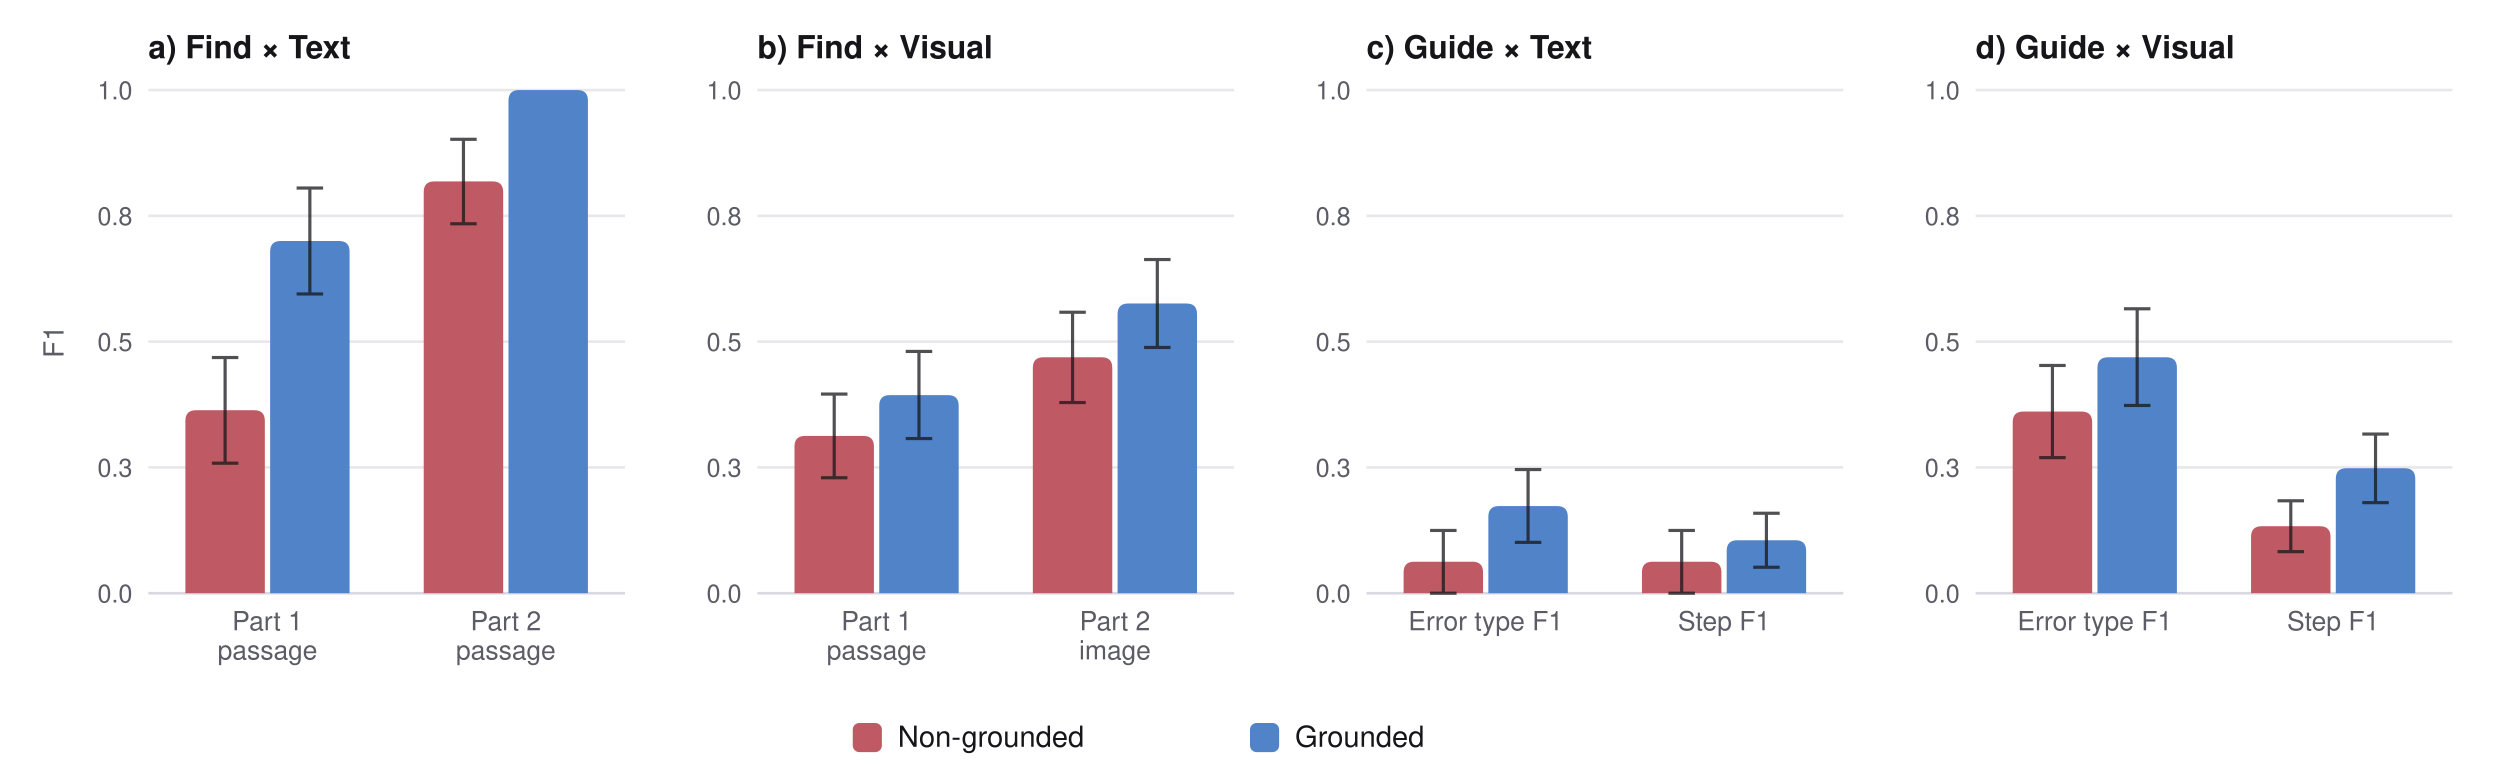
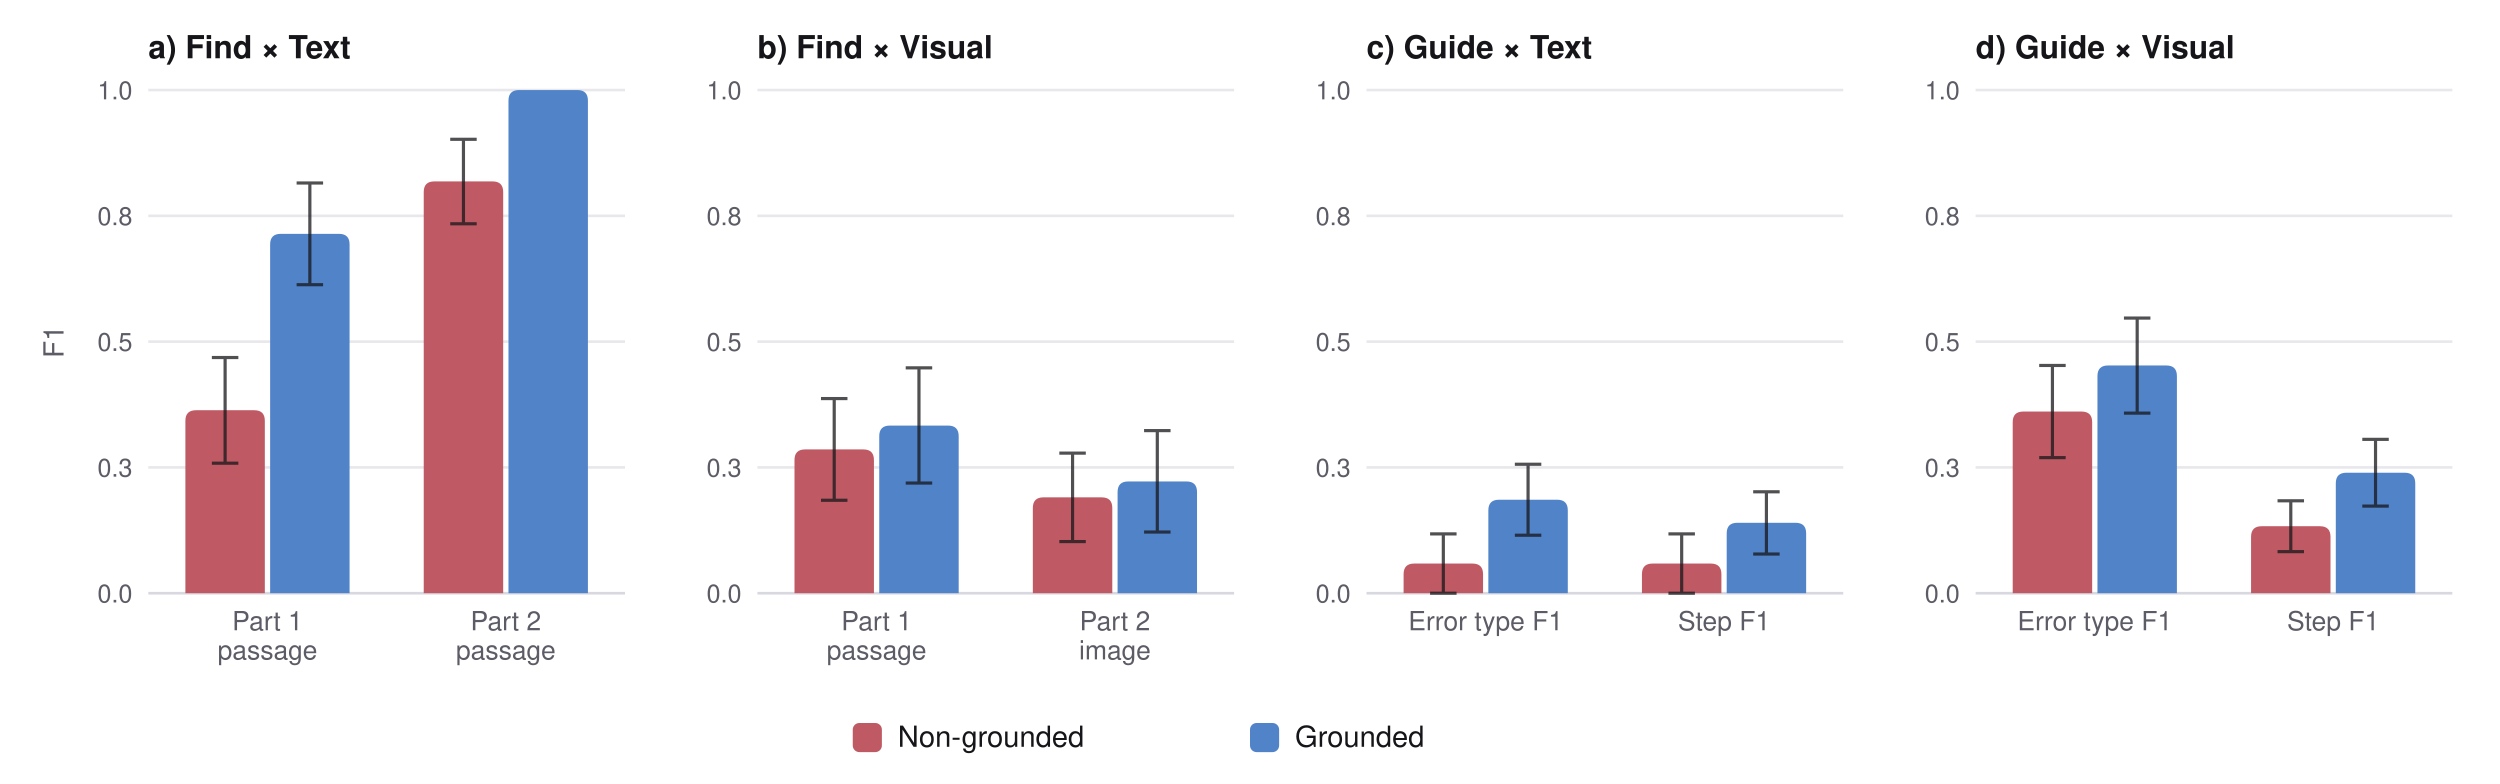
<svg xmlns="http://www.w3.org/2000/svg" width="944" height="296" viewBox="0 0 944 296" font-family="Helvetica, Arial, sans-serif">
  <rect width="944" height="296" fill="#ffffff" />
  <g>
    <text x="56.0" y="22.0" font-size="12" font-weight="700" fill="#16161a">a) Find × Text</text>
    <line x1="56.0" y1="224.0" x2="236.0" y2="224.0" stroke="#d8d8e0" stroke-width="1" />
    <text x="50.0" y="227.5" text-anchor="end" font-size="9.5" fill="#5c5c66">0.0</text>
    <line x1="56.0" y1="176.5" x2="236.0" y2="176.5" stroke="#d8d8e0" stroke-width="1" opacity="0.6" />
    <text x="50.0" y="180.0" text-anchor="end" font-size="9.5" fill="#5c5c66">0.3</text>
    <line x1="56.0" y1="129.0" x2="236.0" y2="129.0" stroke="#d8d8e0" stroke-width="1" opacity="0.6" />
    <text x="50.0" y="132.5" text-anchor="end" font-size="9.5" fill="#5c5c66">0.5</text>
    <line x1="56.0" y1="81.5" x2="236.0" y2="81.5" stroke="#d8d8e0" stroke-width="1" opacity="0.6" />
    <text x="50.0" y="85.0" text-anchor="end" font-size="9.5" fill="#5c5c66">0.8</text>
    <line x1="56.0" y1="34.0" x2="236.0" y2="34.0" stroke="#d8d8e0" stroke-width="1" opacity="0.6" />
    <text x="50.0" y="37.5" text-anchor="end" font-size="9.5" fill="#5c5c66">1.0</text>
    <path d="M70.0,224.0 L70.0,158.9 Q70.0,154.9 74.0,154.9 L96.0,154.9 Q100.0,154.9 100.0,158.9 L100.0,224.0 Z" fill="#bf5a64" />
    <g stroke="#16161a" stroke-width="1.2" fill="none" opacity="0.75">
      <line x1="85.0" y1="174.9" x2="85.0" y2="135.0" />
      <line x1="80.0" y1="135.0" x2="90.0" y2="135.0" />
      <line x1="80.0" y1="174.9" x2="90.0" y2="174.9" />
    </g>
-     <path d="M102.0,224.0 L102.0,95.0 Q102.0,91.0 106.0,91.0 L128.0,91.0 Q132.0,91.0 132.0,95.0 L132.0,224.0 Z" fill="#5183c9" />
+     <path d="M102.0,224.0 L102.0,92.3 Q102.0,88.3 106.0,88.3 L128.0,88.3 Q132.0,88.3 132.0,92.3 L132.0,224.0 Z" fill="#5183c9" />
    <g stroke="#16161a" stroke-width="1.2" fill="none" opacity="0.75">
-       <line x1="117.0" y1="111.0" x2="117.0" y2="71.0" />
-       <line x1="112.0" y1="71.0" x2="122.0" y2="71.0" />
-       <line x1="112.0" y1="111.0" x2="122.0" y2="111.0" />
+       <line x1="117.0" y1="107.5" x2="117.0" y2="69.1" />
+       <line x1="112.0" y1="69.1" x2="122.0" y2="69.1" />
+       <line x1="112.0" y1="107.5" x2="122.0" y2="107.5" />
    </g>
    <text x="101.0" y="238.0" text-anchor="middle" font-size="10" fill="#5c5c66">Part 1</text>
    <text x="101.0" y="249.0" text-anchor="middle" font-size="10" fill="#5c5c66">passage</text>
    <path d="M160.0,224.0 L160.0,72.5 Q160.0,68.5 164.0,68.5 L186.0,68.5 Q190.0,68.5 190.0,72.5 L190.0,224.0 Z" fill="#bf5a64" />
    <g stroke="#16161a" stroke-width="1.2" fill="none" opacity="0.75">
      <line x1="175.0" y1="84.5" x2="175.0" y2="52.6" />
      <line x1="170.0" y1="52.6" x2="180.0" y2="52.6" />
      <line x1="170.0" y1="84.5" x2="180.0" y2="84.5" />
    </g>
    <path d="M192.0,224.0 L192.0,38.0 Q192.0,34.0 196.0,34.0 L218.0,34.0 Q222.0,34.0 222.0,38.0 L222.0,224.0 Z" fill="#5183c9" />
    <text x="191.0" y="238.0" text-anchor="middle" font-size="10" fill="#5c5c66">Part 2</text>
    <text x="191.0" y="249.0" text-anchor="middle" font-size="10" fill="#5c5c66">passage</text>
    <text transform="translate(24.0,129.0) rotate(-90)" text-anchor="middle" font-size="10.5" fill="#5c5c66">F1</text>
  </g>
  <g>
    <text x="286.0" y="22.0" font-size="12" font-weight="700" fill="#16161a">b) Find × Visual</text>
    <line x1="286.0" y1="224.0" x2="466.0" y2="224.0" stroke="#d8d8e0" stroke-width="1" />
    <text x="280.0" y="227.5" text-anchor="end" font-size="9.5" fill="#5c5c66">0.0</text>
    <line x1="286.0" y1="176.5" x2="466.0" y2="176.5" stroke="#d8d8e0" stroke-width="1" opacity="0.6" />
    <text x="280.0" y="180.0" text-anchor="end" font-size="9.5" fill="#5c5c66">0.3</text>
    <line x1="286.0" y1="129.0" x2="466.0" y2="129.0" stroke="#d8d8e0" stroke-width="1" opacity="0.6" />
    <text x="280.0" y="132.5" text-anchor="end" font-size="9.5" fill="#5c5c66">0.5</text>
    <line x1="286.0" y1="81.5" x2="466.0" y2="81.5" stroke="#d8d8e0" stroke-width="1" opacity="0.6" />
    <text x="280.0" y="85.0" text-anchor="end" font-size="9.5" fill="#5c5c66">0.8</text>
    <line x1="286.0" y1="34.0" x2="466.0" y2="34.0" stroke="#d8d8e0" stroke-width="1" opacity="0.6" />
    <text x="280.0" y="37.5" text-anchor="end" font-size="9.5" fill="#5c5c66">1.0</text>
-     <path d="M300.0,224.0 L300.0,168.6 Q300.0,164.6 304.0,164.6 L326.0,164.6 Q330.0,164.6 330.0,168.6 L330.0,224.0 Z" fill="#bf5a64" />
+     <path d="M300.0,224.0 L300.0,173.7 Q300.0,169.7 304.0,169.7 L326.0,169.7 Q330.0,169.7 330.0,173.7 L330.0,224.0 Z" fill="#bf5a64" />
    <g stroke="#16161a" stroke-width="1.2" fill="none" opacity="0.75">
-       <line x1="315.0" y1="180.4" x2="315.0" y2="148.8" />
-       <line x1="310.0" y1="148.8" x2="320.0" y2="148.8" />
-       <line x1="310.0" y1="180.4" x2="320.0" y2="180.4" />
+       <line x1="315.0" y1="188.9" x2="315.0" y2="150.5" />
+       <line x1="310.0" y1="150.5" x2="320.0" y2="150.5" />
+       <line x1="310.0" y1="188.9" x2="320.0" y2="188.9" />
    </g>
-     <path d="M332.0,224.0 L332.0,153.2 Q332.0,149.2 336.0,149.2 L358.0,149.2 Q362.0,149.2 362.0,153.2 L362.0,224.0 Z" fill="#5183c9" />
+     <path d="M332.0,224.0 L332.0,164.7 Q332.0,160.7 336.0,160.7 L358.0,160.7 Q362.0,160.7 362.0,164.7 L362.0,224.0 Z" fill="#5183c9" />
    <g stroke="#16161a" stroke-width="1.2" fill="none" opacity="0.75">
-       <line x1="347.0" y1="165.6" x2="347.0" y2="132.7" />
-       <line x1="342.0" y1="132.7" x2="352.0" y2="132.7" />
-       <line x1="342.0" y1="165.6" x2="352.0" y2="165.6" />
+       <line x1="347.0" y1="182.4" x2="347.0" y2="138.9" />
+       <line x1="342.0" y1="138.9" x2="352.0" y2="138.9" />
+       <line x1="342.0" y1="182.4" x2="352.0" y2="182.4" />
    </g>
    <text x="331.0" y="238.0" text-anchor="middle" font-size="10" fill="#5c5c66">Part 1</text>
    <text x="331.0" y="249.0" text-anchor="middle" font-size="10" fill="#5c5c66">passage</text>
-     <path d="M390.0,224.0 L390.0,138.9 Q390.0,134.9 394.0,134.9 L416.0,134.9 Q420.0,134.9 420.0,138.9 L420.0,224.0 Z" fill="#bf5a64" />
+     <path d="M390.0,224.0 L390.0,191.8 Q390.0,187.8 394.0,187.8 L416.0,187.8 Q420.0,187.8 420.0,191.8 L420.0,224.0 Z" fill="#bf5a64" />
    <g stroke="#16161a" stroke-width="1.2" fill="none" opacity="0.75">
-       <line x1="405.0" y1="152.0" x2="405.0" y2="117.9" />
-       <line x1="400.0" y1="117.9" x2="410.0" y2="117.9" />
-       <line x1="400.0" y1="152.0" x2="410.0" y2="152.0" />
+       <line x1="405.0" y1="204.5" x2="405.0" y2="171.1" />
+       <line x1="400.0" y1="171.1" x2="410.0" y2="171.1" />
+       <line x1="400.0" y1="204.5" x2="410.0" y2="204.5" />
    </g>
-     <path d="M422.0,224.0 L422.0,118.6 Q422.0,114.6 426.0,114.6 L448.0,114.6 Q452.0,114.6 452.0,118.6 L452.0,224.0 Z" fill="#5183c9" />
+     <path d="M422.0,224.0 L422.0,185.8 Q422.0,181.8 426.0,181.8 L448.0,181.8 Q452.0,181.8 452.0,185.8 L452.0,224.0 Z" fill="#5183c9" />
    <g stroke="#16161a" stroke-width="1.2" fill="none" opacity="0.75">
-       <line x1="437.0" y1="131.2" x2="437.0" y2="98.0" />
-       <line x1="432.0" y1="98.0" x2="442.0" y2="98.0" />
-       <line x1="432.0" y1="131.2" x2="442.0" y2="131.2" />
+       <line x1="437.0" y1="200.9" x2="437.0" y2="162.6" />
+       <line x1="432.0" y1="162.6" x2="442.0" y2="162.6" />
+       <line x1="432.0" y1="200.9" x2="442.0" y2="200.9" />
    </g>
    <text x="421.0" y="238.0" text-anchor="middle" font-size="10" fill="#5c5c66">Part 2</text>
    <text x="421.0" y="249.0" text-anchor="middle" font-size="10" fill="#5c5c66">image</text>
  </g>
  <g>
    <text x="516.0" y="22.0" font-size="12" font-weight="700" fill="#16161a">c) Guide × Text</text>
    <line x1="516.0" y1="224.0" x2="696.0" y2="224.0" stroke="#d8d8e0" stroke-width="1" />
    <text x="510.0" y="227.5" text-anchor="end" font-size="9.5" fill="#5c5c66">0.0</text>
    <line x1="516.0" y1="176.5" x2="696.0" y2="176.5" stroke="#d8d8e0" stroke-width="1" opacity="0.6" />
    <text x="510.0" y="180.0" text-anchor="end" font-size="9.5" fill="#5c5c66">0.3</text>
    <line x1="516.0" y1="129.0" x2="696.0" y2="129.0" stroke="#d8d8e0" stroke-width="1" opacity="0.6" />
    <text x="510.0" y="132.5" text-anchor="end" font-size="9.5" fill="#5c5c66">0.5</text>
    <line x1="516.0" y1="81.5" x2="696.0" y2="81.5" stroke="#d8d8e0" stroke-width="1" opacity="0.6" />
    <text x="510.0" y="85.0" text-anchor="end" font-size="9.5" fill="#5c5c66">0.8</text>
    <line x1="516.0" y1="34.0" x2="696.0" y2="34.0" stroke="#d8d8e0" stroke-width="1" opacity="0.6" />
    <text x="510.0" y="37.5" text-anchor="end" font-size="9.5" fill="#5c5c66">1.0</text>
-     <path d="M530.0,224.0 L530.0,216.1 Q530.0,212.1 534.0,212.1 L556.0,212.1 Q560.0,212.1 560.0,216.1 L560.0,224.0 Z" fill="#bf5a64" />
+     <path d="M530.0,224.0 L530.0,216.8 Q530.0,212.8 534.0,212.8 L556.0,212.8 Q560.0,212.8 560.0,216.8 L560.0,224.0 Z" fill="#bf5a64" />
    <g stroke="#16161a" stroke-width="1.2" fill="none" opacity="0.75">
-       <line x1="545.0" y1="224.0" x2="545.0" y2="200.3" />
-       <line x1="540.0" y1="200.3" x2="550.0" y2="200.3" />
+       <line x1="545.0" y1="224.0" x2="545.0" y2="201.6" />
+       <line x1="540.0" y1="201.6" x2="550.0" y2="201.6" />
      <line x1="540.0" y1="224.0" x2="550.0" y2="224.0" />
    </g>
-     <path d="M562.0,224.0 L562.0,195.1 Q562.0,191.1 566.0,191.1 L588.0,191.1 Q592.0,191.1 592.0,195.1 L592.0,224.0 Z" fill="#5183c9" />
+     <path d="M562.0,224.0 L562.0,192.7 Q562.0,188.7 566.0,188.7 L588.0,188.7 Q592.0,188.7 592.0,192.7 L592.0,224.0 Z" fill="#5183c9" />
    <g stroke="#16161a" stroke-width="1.2" fill="none" opacity="0.75">
-       <line x1="577.0" y1="204.8" x2="577.0" y2="177.3" />
-       <line x1="572.0" y1="177.3" x2="582.0" y2="177.3" />
-       <line x1="572.0" y1="204.8" x2="582.0" y2="204.8" />
+       <line x1="577.0" y1="202.1" x2="577.0" y2="175.3" />
+       <line x1="572.0" y1="175.3" x2="582.0" y2="175.3" />
+       <line x1="572.0" y1="202.1" x2="582.0" y2="202.1" />
    </g>
    <text x="561.0" y="238.0" text-anchor="middle" font-size="10" fill="#5c5c66">Error type F1</text>
-     <path d="M620.0,224.0 L620.0,216.1 Q620.0,212.1 624.0,212.1 L646.0,212.1 Q650.0,212.1 650.0,216.1 L650.0,224.0 Z" fill="#bf5a64" />
+     <path d="M620.0,224.0 L620.0,216.8 Q620.0,212.8 624.0,212.8 L646.0,212.8 Q650.0,212.8 650.0,216.8 L650.0,224.0 Z" fill="#bf5a64" />
    <g stroke="#16161a" stroke-width="1.2" fill="none" opacity="0.75">
-       <line x1="635.0" y1="224.0" x2="635.0" y2="200.3" />
-       <line x1="630.0" y1="200.3" x2="640.0" y2="200.3" />
+       <line x1="635.0" y1="224.0" x2="635.0" y2="201.6" />
+       <line x1="630.0" y1="201.6" x2="640.0" y2="201.6" />
      <line x1="630.0" y1="224.0" x2="640.0" y2="224.0" />
    </g>
-     <path d="M652.0,224.0 L652.0,208.0 Q652.0,204.0 656.0,204.0 L678.0,204.0 Q682.0,204.0 682.0,208.0 L682.0,224.0 Z" fill="#5183c9" />
+     <path d="M652.0,224.0 L652.0,201.4 Q652.0,197.4 656.0,197.4 L678.0,197.4 Q682.0,197.4 682.0,201.4 L682.0,224.0 Z" fill="#5183c9" />
    <g stroke="#16161a" stroke-width="1.2" fill="none" opacity="0.75">
-       <line x1="667.0" y1="214.2" x2="667.0" y2="193.8" />
-       <line x1="662.0" y1="193.8" x2="672.0" y2="193.8" />
-       <line x1="662.0" y1="214.2" x2="672.0" y2="214.2" />
+       <line x1="667.0" y1="209.2" x2="667.0" y2="185.7" />
+       <line x1="662.0" y1="185.7" x2="672.0" y2="185.7" />
+       <line x1="662.0" y1="209.2" x2="672.0" y2="209.2" />
    </g>
    <text x="651.0" y="238.0" text-anchor="middle" font-size="10" fill="#5c5c66">Step F1</text>
  </g>
  <g>
    <text x="746.0" y="22.0" font-size="12" font-weight="700" fill="#16161a">d) Guide × Visual</text>
    <line x1="746.0" y1="224.0" x2="926.0" y2="224.0" stroke="#d8d8e0" stroke-width="1" />
    <text x="740.0" y="227.5" text-anchor="end" font-size="9.5" fill="#5c5c66">0.0</text>
    <line x1="746.0" y1="176.5" x2="926.0" y2="176.5" stroke="#d8d8e0" stroke-width="1" opacity="0.6" />
    <text x="740.0" y="180.0" text-anchor="end" font-size="9.5" fill="#5c5c66">0.3</text>
    <line x1="746.0" y1="129.0" x2="926.0" y2="129.0" stroke="#d8d8e0" stroke-width="1" opacity="0.6" />
    <text x="740.0" y="132.5" text-anchor="end" font-size="9.5" fill="#5c5c66">0.5</text>
    <line x1="746.0" y1="81.5" x2="926.0" y2="81.5" stroke="#d8d8e0" stroke-width="1" opacity="0.6" />
    <text x="740.0" y="85.0" text-anchor="end" font-size="9.5" fill="#5c5c66">0.8</text>
    <line x1="746.0" y1="34.0" x2="926.0" y2="34.0" stroke="#d8d8e0" stroke-width="1" opacity="0.6" />
    <text x="740.0" y="37.5" text-anchor="end" font-size="9.5" fill="#5c5c66">1.0</text>
    <path d="M760.0,224.0 L760.0,159.4 Q760.0,155.4 764.0,155.4 L786.0,155.4 Q790.0,155.4 790.0,159.4 L790.0,224.0 Z" fill="#bf5a64" />
    <g stroke="#16161a" stroke-width="1.2" fill="none" opacity="0.75">
      <line x1="775.0" y1="172.8" x2="775.0" y2="138.0" />
      <line x1="770.0" y1="138.0" x2="780.0" y2="138.0" />
      <line x1="770.0" y1="172.8" x2="780.0" y2="172.8" />
    </g>
-     <path d="M792.0,224.0 L792.0,138.9 Q792.0,134.9 796.0,134.9 L818.0,134.9 Q822.0,134.9 822.0,138.9 L822.0,224.0 Z" fill="#5183c9" />
+     <path d="M792.0,224.0 L792.0,142.0 Q792.0,138.0 796.0,138.0 L818.0,138.0 Q822.0,138.0 822.0,142.0 L822.0,224.0 Z" fill="#5183c9" />
    <g stroke="#16161a" stroke-width="1.2" fill="none" opacity="0.75">
-       <line x1="807.0" y1="153.1" x2="807.0" y2="116.6" />
-       <line x1="802.0" y1="116.6" x2="812.0" y2="116.6" />
-       <line x1="802.0" y1="153.1" x2="812.0" y2="153.1" />
+       <line x1="807.0" y1="156.0" x2="807.0" y2="120.1" />
+       <line x1="802.0" y1="120.1" x2="812.0" y2="120.1" />
+       <line x1="802.0" y1="156.0" x2="812.0" y2="156.0" />
    </g>
    <text x="791.0" y="238.0" text-anchor="middle" font-size="10" fill="#5c5c66">Error type F1</text>
    <path d="M850.0,224.0 L850.0,202.7 Q850.0,198.7 854.0,198.7 L876.0,198.7 Q880.0,198.7 880.0,202.7 L880.0,224.0 Z" fill="#bf5a64" />
    <g stroke="#16161a" stroke-width="1.2" fill="none" opacity="0.75">
      <line x1="865.0" y1="208.3" x2="865.0" y2="189.1" />
      <line x1="860.0" y1="189.1" x2="870.0" y2="189.1" />
      <line x1="860.0" y1="208.3" x2="870.0" y2="208.3" />
    </g>
-     <path d="M882.0,224.0 L882.0,180.8 Q882.0,176.8 886.0,176.8 L908.0,176.8 Q912.0,176.8 912.0,180.8 L912.0,224.0 Z" fill="#5183c9" />
+     <path d="M882.0,224.0 L882.0,182.5 Q882.0,178.5 886.0,178.5 L908.0,178.5 Q912.0,178.5 912.0,182.5 L912.0,224.0 Z" fill="#5183c9" />
    <g stroke="#16161a" stroke-width="1.2" fill="none" opacity="0.75">
-       <line x1="897.0" y1="189.8" x2="897.0" y2="163.9" />
-       <line x1="892.0" y1="163.9" x2="902.0" y2="163.9" />
-       <line x1="892.0" y1="189.8" x2="902.0" y2="189.8" />
+       <line x1="897.0" y1="191.1" x2="897.0" y2="165.9" />
+       <line x1="892.0" y1="165.9" x2="902.0" y2="165.9" />
+       <line x1="892.0" y1="191.1" x2="902.0" y2="191.1" />
    </g>
    <text x="881.0" y="238.0" text-anchor="middle" font-size="10" fill="#5c5c66">Step F1</text>
  </g>
  <g>
    <rect x="322" y="273" width="11" height="11" rx="2.5" fill="#bf5a64" />
    <text x="339" y="282" font-size="11" fill="#16161a">Non-grounded</text>
    <rect x="472" y="273" width="11" height="11" rx="2.5" fill="#5183c9" />
    <text x="489" y="282" font-size="11" fill="#16161a">Grounded</text>
  </g>
</svg>
